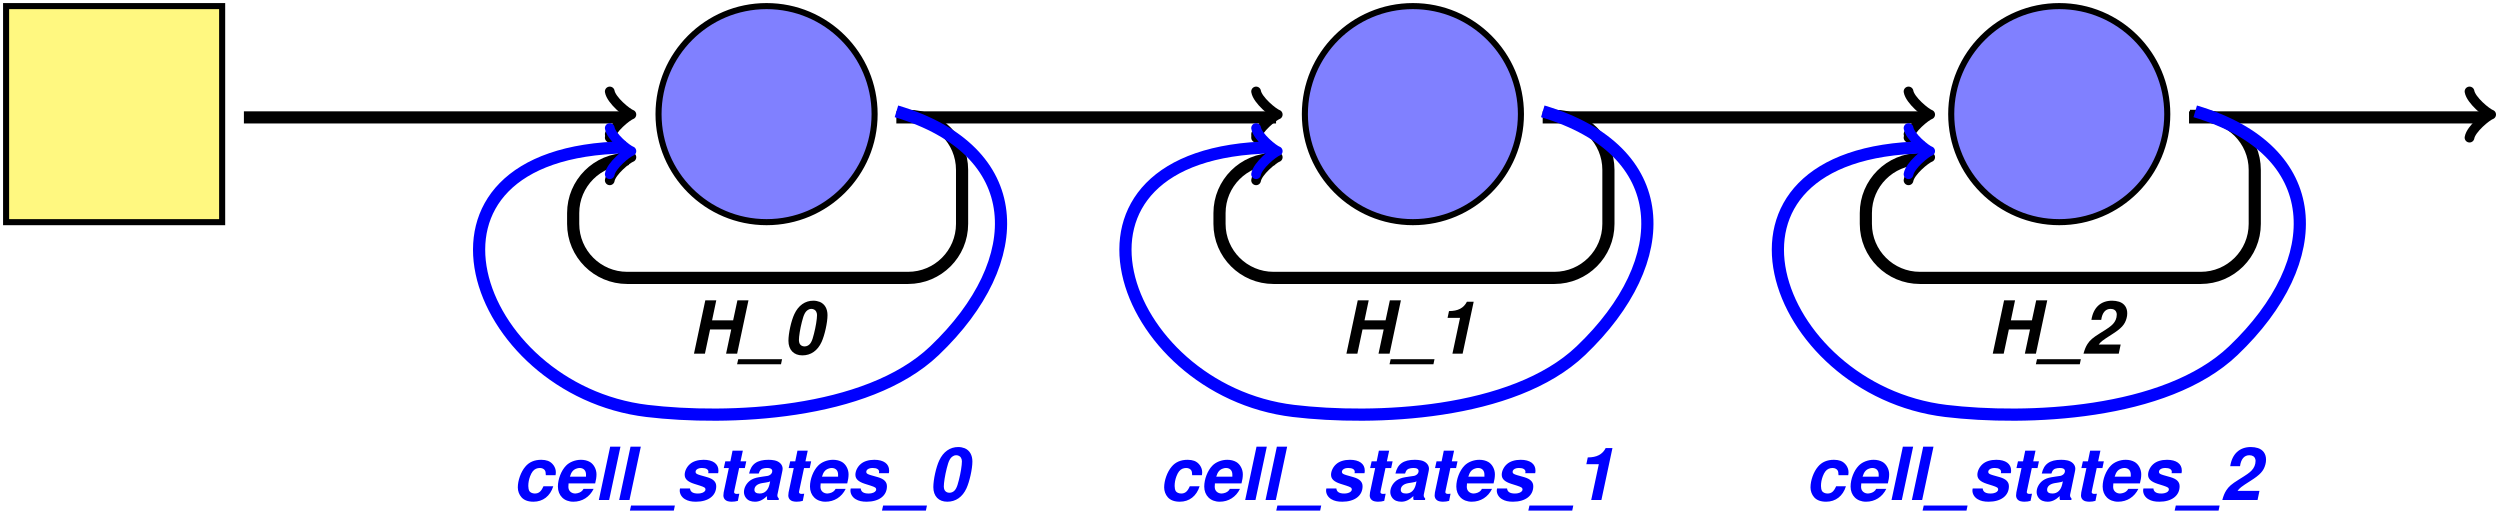
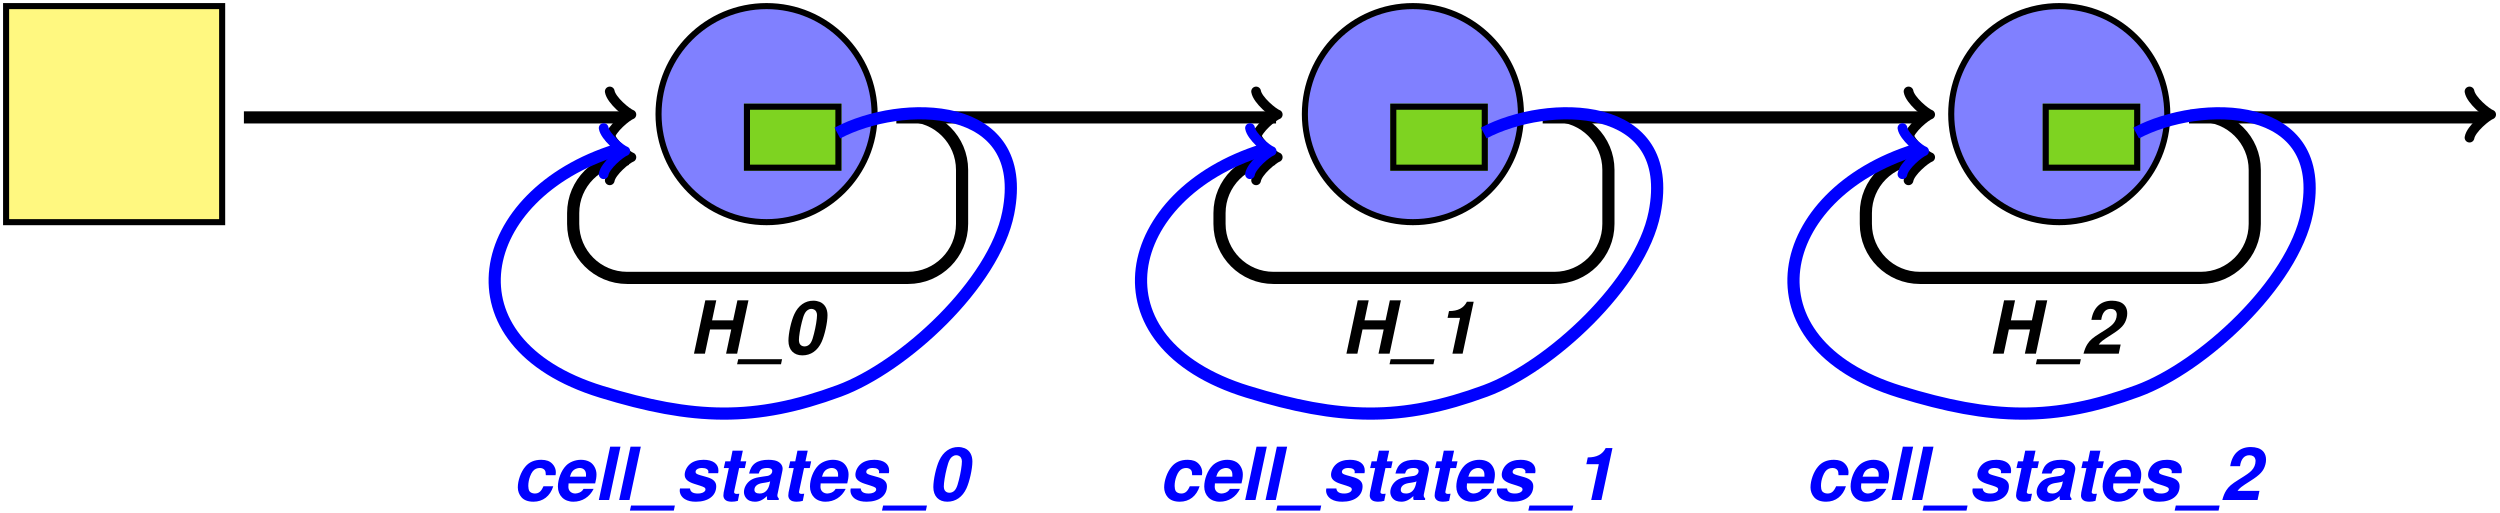
- <svg xmlns="http://www.w3.org/2000/svg" width="410px" height="84px" viewBox="0 0 410 84" version="1.1">
-   <defs />
+ <svg xmlns="http://www.w3.org/2000/svg" xmlns:xlink="http://www.w3.org/1999/xlink" width="410px" height="84px" viewBox="0 0 410 84" version="1.1">
+   <defs>
+     <rect id="path-1" x="41" y="0" width="16" height="11" />
+     <rect id="path-2" x="41" y="0" width="16" height="11" />
+     <rect id="path-3" x="41" y="0" width="16" height="11" />
+   </defs>
  <g id="Page-1" stroke="none" stroke-width="1" fill="none" fill-rule="evenodd">
-     <g id="Group" transform="translate(1, 1)">
+     <g id="Group-2" transform="translate(1, 1)">
      <text id="H_0" font-family="Helvetica-BoldOblique, Helvetica" font-size="12" font-style="italic" font-weight="bold" fill="#000000">
        <tspan x="112" y="57">H</tspan>
        <tspan x="120.666" y="57" font-family="Helvetica-Bold, Helvetica">_0</tspan>
      </text>
      <text id="H_1" font-family="Helvetica-BoldOblique, Helvetica" font-size="12" font-style="italic" font-weight="bold" fill="#000000">
        <tspan x="219" y="57">H_</tspan>
        <tspan x="234.34" y="57" font-family="Helvetica-Bold, Helvetica">1</tspan>
      </text>
      <text id="H_2" font-family="Helvetica-BoldOblique, Helvetica" font-size="12" font-style="italic" font-weight="bold" fill="#000000">
        <tspan x="325" y="57">H</tspan>
        <tspan x="333.666" y="57" font-family="Helvetica-Bold, Helvetica">_2</tspan>
      </text>
-       <polygon id="path22" stroke="#000000" stroke-width="0.996" fill="#FFF880" fill-rule="nonzero" transform="translate(17.71674, 17.71674) scale(-1, 1) rotate(-180) translate(-17.71674, -17.71674) " points="7.21644966e-16 0 35.433 0 35.433 35.433 7.21644966e-16 35.433" />
+       <polygon id="path22" stroke="#000000" stroke-width="0.996" fill="#FFF880" fill-rule="nonzero" transform="translate(17.71674, 17.71674) scale(-1, 1) rotate(-180) translate(-17.71674, -17.71674) " points="0 0 35.433 0 35.433 35.433 0 35.433" />
      <path d="M142.434,17.717 C142.434,27.502 134.502,35.433 124.717,35.433 C114.932,35.433 107,27.502 107,17.717 C107,7.932 114.932,0 124.717,0 C134.502,0 142.434,7.932 142.434,17.717 Z" id="path32" stroke="#000000" stroke-width="0.996" fill="#8080FF" fill-rule="nonzero" transform="translate(124.7168, 17.71674) scale(-1, 1) rotate(-180) translate(-124.7168, -17.71674) " />
      <path d="M248.433,17.717 C248.433,27.502 240.502,35.433 230.717,35.433 C220.932,35.433 213,27.502 213,17.717 C213,7.932 220.932,0 230.717,0 C240.502,0 248.433,7.932 248.433,17.717 L248.433,17.717 Z" id="path44" stroke="#000000" stroke-width="0.996" fill="#8080FF" fill-rule="nonzero" transform="translate(230.7167, 17.71674) scale(-1, 1) rotate(-180) translate(-230.7167, -17.71674) " />
      <path d="M354.433,17.717 C354.433,27.502 346.502,35.433 336.717,35.433 C326.932,35.433 319,27.502 319,17.717 C319,7.932 326.932,0 336.717,0 C346.502,0 354.433,7.932 354.433,17.717 Z" id="path56" stroke="#000000" stroke-width="0.996" fill="#8080FF" fill-rule="nonzero" transform="translate(336.7167, 17.71674) scale(-1, 1) rotate(-180) translate(-336.7167, -17.71674) " />
      <path d="M146.15,44.575 L147.922,44.575 C152.815,44.575 156.78,40.609 156.78,35.717 L156.78,26.858 C156.78,21.966 152.815,18 147.922,18 L101.858,18 C96.966,18 93,21.966 93,26.858 L93,28.63 C93,33.523 96.966,37.489 101.858,37.489 L102.123,37.489" id="path66" stroke="#000000" stroke-width="1.993" transform="translate(124.8902, 31.28756) scale(-1, 1) rotate(-180) translate(-124.8902, -31.28756) " />
      <path d="M99,28.572 C99.237,27.152 101.839,25.022 102.549,24.786 C101.839,24.549 99.237,22.42 99,21" id="path72" stroke="#000000" stroke-width="1.594" stroke-linecap="round" stroke-linejoin="round" transform="translate(100.7746, 24.78582) scale(-1, 1) rotate(-180) translate(-100.7746, -24.78582) " />
      <path d="M252.15,44.575 L253.922,44.575 C258.815,44.575 262.78,40.609 262.78,35.717 L262.78,26.858 C262.78,21.966 258.815,18 253.922,18 L207.858,18 C202.966,18 199,21.966 199,26.858 L199,28.63 C199,33.523 202.966,37.489 207.858,37.489 L208.123,37.489" id="path76" stroke="#000000" stroke-width="1.993" transform="translate(230.8902, 31.28756) scale(-1, 1) rotate(-180) translate(-230.8902, -31.28756) " />
      <path d="M205,28.572 C205.237,27.152 207.839,25.022 208.549,24.786 C207.839,24.549 205.237,22.42 205,21" id="path82" stroke="#000000" stroke-width="1.594" stroke-linecap="round" stroke-linejoin="round" transform="translate(206.7746, 24.78582) scale(-1, 1) rotate(-180) translate(-206.7746, -24.78582) " />
      <path d="M358.15,44.575 L359.922,44.575 C364.815,44.575 368.78,40.609 368.78,35.717 L368.78,26.858 C368.78,21.966 364.815,18 359.922,18 L313.858,18 C308.966,18 305,21.966 305,26.858 L305,28.63 C305,33.523 308.966,37.489 313.858,37.489 L314.123,37.489" id="path86" stroke="#000000" stroke-width="1.993" transform="translate(336.8902, 31.28756) scale(-1, 1) rotate(-180) translate(-336.8902, -31.28756) " />
      <path d="M312,28.572 C312.237,27.152 314.839,25.022 315.549,24.786 C314.839,24.549 312.237,22.42 312,21" id="path92" stroke="#000000" stroke-width="1.594" stroke-linecap="round" stroke-linejoin="round" transform="translate(313.7746, 24.78582) scale(-1, 1) rotate(-180) translate(-313.7746, -24.78582) " />
      <path d="M39,17 L101.273,17" id="path96" stroke="#000000" stroke-width="1.993" transform="translate(70.13675, 17.625) scale(-1, 1) rotate(-180) translate(-70.13675, -17.625) " />
      <path d="M99,21.572 C99.237,20.152 101.839,18.022 102.549,17.786 C101.839,17.549 99.237,15.42 99,14" id="path102" stroke="#000000" stroke-width="1.594" stroke-linecap="round" stroke-linejoin="round" transform="translate(100.7746, 17.78582) scale(-1, 1) rotate(-180) translate(-100.7746, -17.78582) " />
      <path d="M146,17 L208.273,17" id="path106" stroke="#000000" stroke-width="1.993" transform="translate(177.1367, 17.625) scale(-1, 1) rotate(-180) translate(-177.1367, -17.625) " />
      <path d="M205,21.572 C205.237,20.152 207.839,18.022 208.549,17.786 C207.839,17.549 205.237,15.42 205,14" id="path112" stroke="#000000" stroke-width="1.594" stroke-linecap="round" stroke-linejoin="round" transform="translate(206.7746, 17.78582) scale(-1, 1) rotate(-180) translate(-206.7746, -17.78582) " />
      <path d="M252,17 L314.274,17" id="path116" stroke="#000000" stroke-width="1.993" transform="translate(283.1368, 17.625) scale(-1, 1) rotate(-180) translate(-283.1368, -17.625) " />
      <path d="M312,21.572 C312.237,20.152 314.839,18.022 315.549,17.786 C314.839,17.549 312.237,15.42 312,14" id="path122" stroke="#000000" stroke-width="1.594" stroke-linecap="round" stroke-linejoin="round" transform="translate(313.7746, 17.78582) scale(-1, 1) rotate(-180) translate(-313.7746, -17.78582) " />
      <path d="M358,17 L406.1,17" id="path126" stroke="#000000" stroke-width="1.993" transform="translate(382.05, 17.625) scale(-1, 1) rotate(-180) translate(-382.05, -17.625) " />
      <path d="M404,21.572 C404.237,20.152 406.839,18.022 407.549,17.786 C406.839,17.549 404.237,15.42 404,14" id="path132" stroke="#000000" stroke-width="1.594" stroke-linecap="round" stroke-linejoin="round" transform="translate(405.7746, 17.78582) scale(-1, 1) rotate(-180) translate(-405.7746, -17.78582) " />
-       <path d="M99,27.572 C99.237,26.152 101.839,24.022 102.549,23.786 C101.839,23.549 99.237,21.42 99,20" id="path102" stroke="#0000FF" stroke-width="1.594" stroke-linecap="round" stroke-linejoin="round" transform="translate(100.7746, 23.78582) scale(-1, 1) rotate(-180) translate(-100.7746, -23.78582) " />
-       <path d="M146.016,17.26 C167.53,23.673 167.875,41.626 152.248,56.52 C141.126,67.12 118.231,67.96 105.123,66.393 C76.446,62.962 62.586,23.827 101.627,23.166" id="Path" stroke="#0000FF" stroke-width="2" />
      <text id="cell_states_0" font-family="Helvetica-BoldOblique, Helvetica" font-size="12" font-style="italic" font-weight="bold" fill="#0000FF">
        <tspan x="83" y="81">cell_states_0</tspan>
      </text>
      <text id="cell_states_1" font-family="Helvetica-BoldOblique, Helvetica" font-size="12" font-style="italic" font-weight="bold" fill="#0000FF">
        <tspan x="189" y="81">cell_states_1</tspan>
      </text>
-       <path d="M205,27.572 C205.237,26.152 207.839,24.022 208.549,23.786 C207.839,23.549 205.237,21.42 205,20" id="path102" stroke="#0000FF" stroke-width="1.594" stroke-linecap="round" stroke-linejoin="round" transform="translate(206.7746, 23.78582) scale(-1, 1) rotate(-180) translate(-206.7746, -23.78582) " />
-       <path d="M252.016,17.26 C273.53,23.673 273.875,41.626 258.248,56.52 C247.126,67.12 224.231,67.96 211.123,66.393 C182.446,62.962 168.586,23.827 207.627,23.166" id="Path" stroke="#0000FF" stroke-width="2" />
-       <path d="M312,27.572 C312.237,26.152 314.839,24.022 315.549,23.786 C314.839,23.549 312.237,21.42 312,20" id="path102" stroke="#0000FF" stroke-width="1.594" stroke-linecap="round" stroke-linejoin="round" transform="translate(313.7746, 23.78582) scale(-1, 1) rotate(-180) translate(-313.7746, -23.78582) " />
-       <path d="M359.016,17.26 C380.53,23.673 380.875,41.626 365.248,56.52 C354.126,67.12 331.231,67.96 318.123,66.393 C289.446,62.962 275.586,23.827 314.627,23.166" id="Path" stroke="#0000FF" stroke-width="2" />
      <text id="cell_states_2" font-family="Helvetica-BoldOblique, Helvetica" font-size="12" font-style="italic" font-weight="bold" fill="#0000FF">
        <tspan x="295" y="81">cell_states_2</tspan>
      </text>
+       <g id="Group" transform="translate(80, 16)">
+         <path d="M18,11.572 C18.237,10.152 20.839,8.022 21.549,7.786 C20.839,7.549 18.237,5.42 18,4" id="path102" stroke="#0000FF" stroke-width="1.594" stroke-linecap="round" stroke-linejoin="round" transform="translate(19.77459, 7.785825) scale(-1, 1) rotate(-180) translate(-19.77459, -7.785825) " />
+         <g id="Rectangle">
+           <use fill="#7ED321" fill-rule="evenodd" xlink:href="#path-1" />
+           <rect stroke="#000000" stroke-width="1" x="41.5" y="0.5" width="15" height="10" />
+         </g>
+         <path d="M56.332,4.816 C66.808,-0.729 88.066,-0.787 84.348,17.934 C82.047,29.514 67.254,43.172 56.613,47.103 C42.837,52.191 32.748,51.902 17.615,47.252 C-8.658,39.179 -3.254,14.884 20.082,7.601" id="Path-2" stroke="#0000FF" stroke-width="2" />
+       </g>
+       <g id="Group" transform="translate(186, 16)">
+         <path d="M18,11.572 C18.237,10.152 20.839,8.022 21.549,7.786 C20.839,7.549 18.237,5.42 18,4" id="path102" stroke="#0000FF" stroke-width="1.594" stroke-linecap="round" stroke-linejoin="round" transform="translate(19.77459, 7.785825) scale(-1, 1) rotate(-180) translate(-19.77459, -7.785825) " />
+         <g id="Rectangle">
+           <use fill="#7ED321" fill-rule="evenodd" xlink:href="#path-2" />
+           <rect stroke="#000000" stroke-width="1" x="41.5" y="0.5" width="15" height="10" />
+         </g>
+         <path d="M56.332,4.816 C66.808,-0.729 88.066,-0.787 84.348,17.934 C82.047,29.514 67.254,43.172 56.613,47.103 C42.837,52.191 32.748,51.902 17.615,47.252 C-8.658,39.179 -3.254,14.884 20.082,7.601" id="Path-2" stroke="#0000FF" stroke-width="2" />
+       </g>
+       <g id="Group" transform="translate(293, 16)">
+         <path d="M18,11.572 C18.237,10.152 20.839,8.022 21.549,7.786 C20.839,7.549 18.237,5.42 18,4" id="path102" stroke="#0000FF" stroke-width="1.594" stroke-linecap="round" stroke-linejoin="round" transform="translate(19.77459, 7.785825) scale(-1, 1) rotate(-180) translate(-19.77459, -7.785825) " />
+         <g id="Rectangle">
+           <use fill="#7ED321" fill-rule="evenodd" xlink:href="#path-3" />
+           <rect stroke="#000000" stroke-width="1" x="41.5" y="0.5" width="15" height="10" />
+         </g>
+         <path d="M56.332,4.816 C66.808,-0.729 88.066,-0.787 84.348,17.934 C82.047,29.514 67.254,43.172 56.613,47.103 C42.837,52.191 32.748,51.902 17.615,47.252 C-8.658,39.179 -3.254,14.884 20.082,7.601" id="Path-2" stroke="#0000FF" stroke-width="2" />
+       </g>
    </g>
  </g>
</svg>
